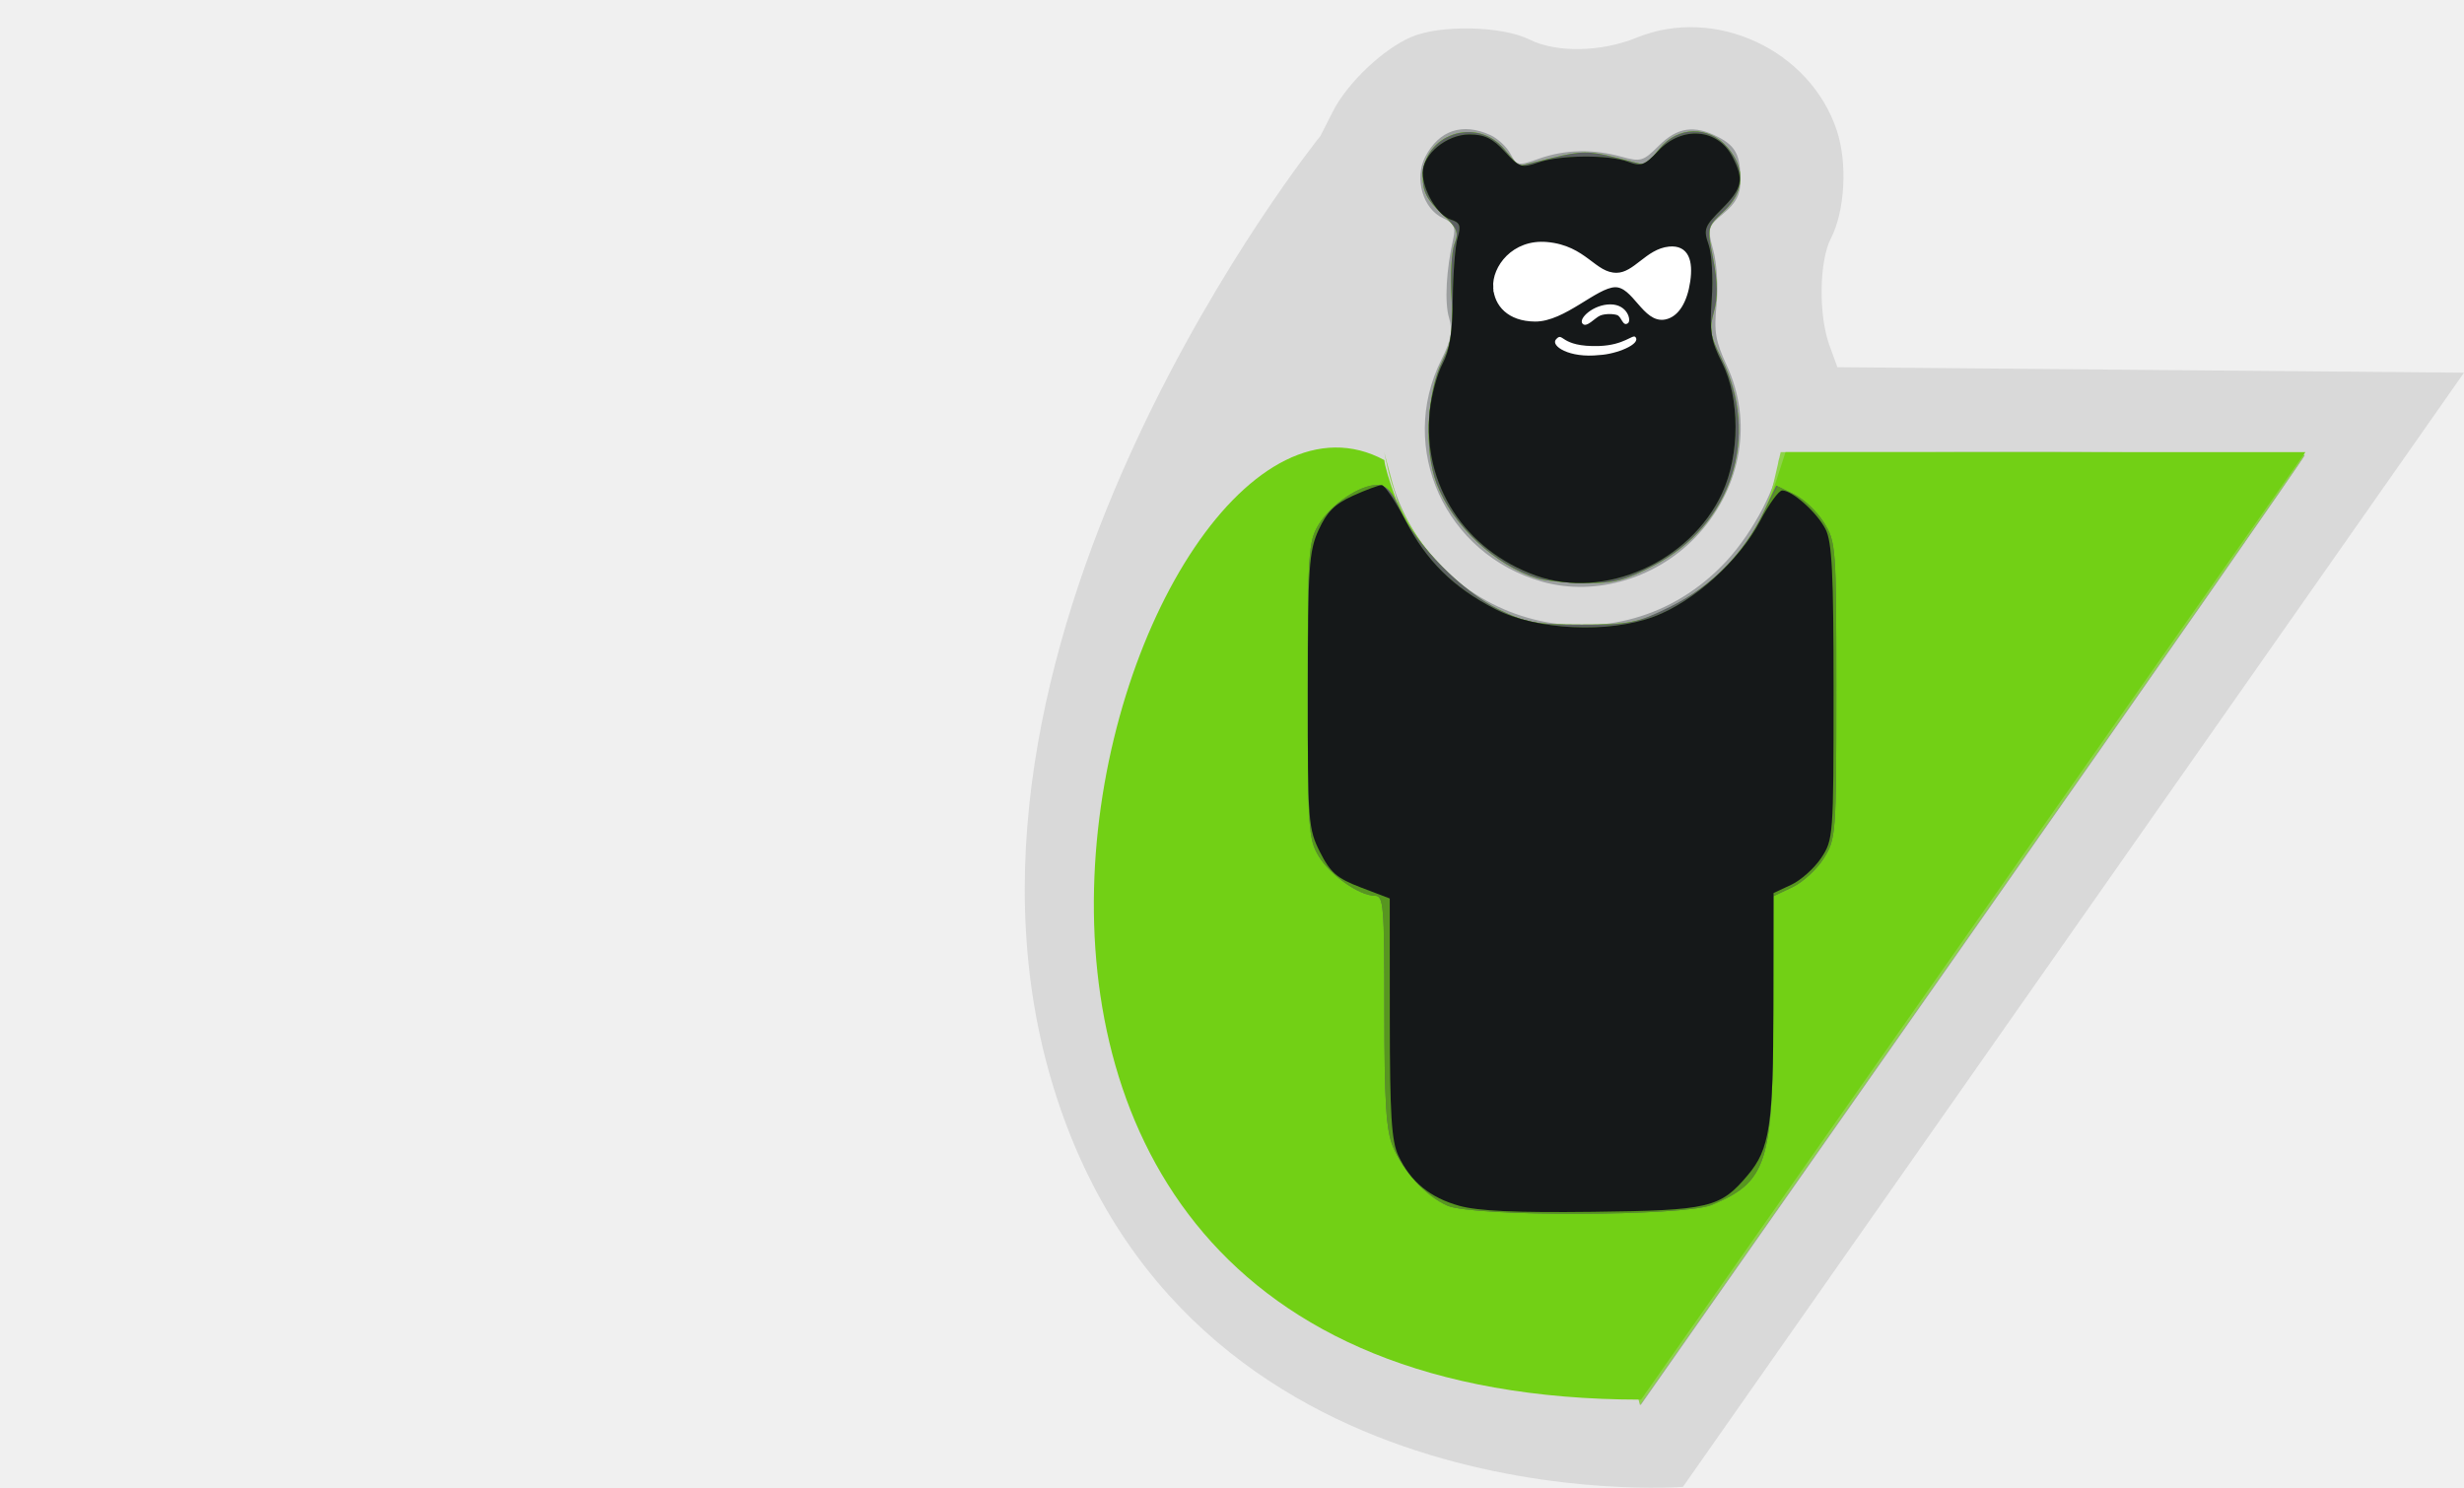
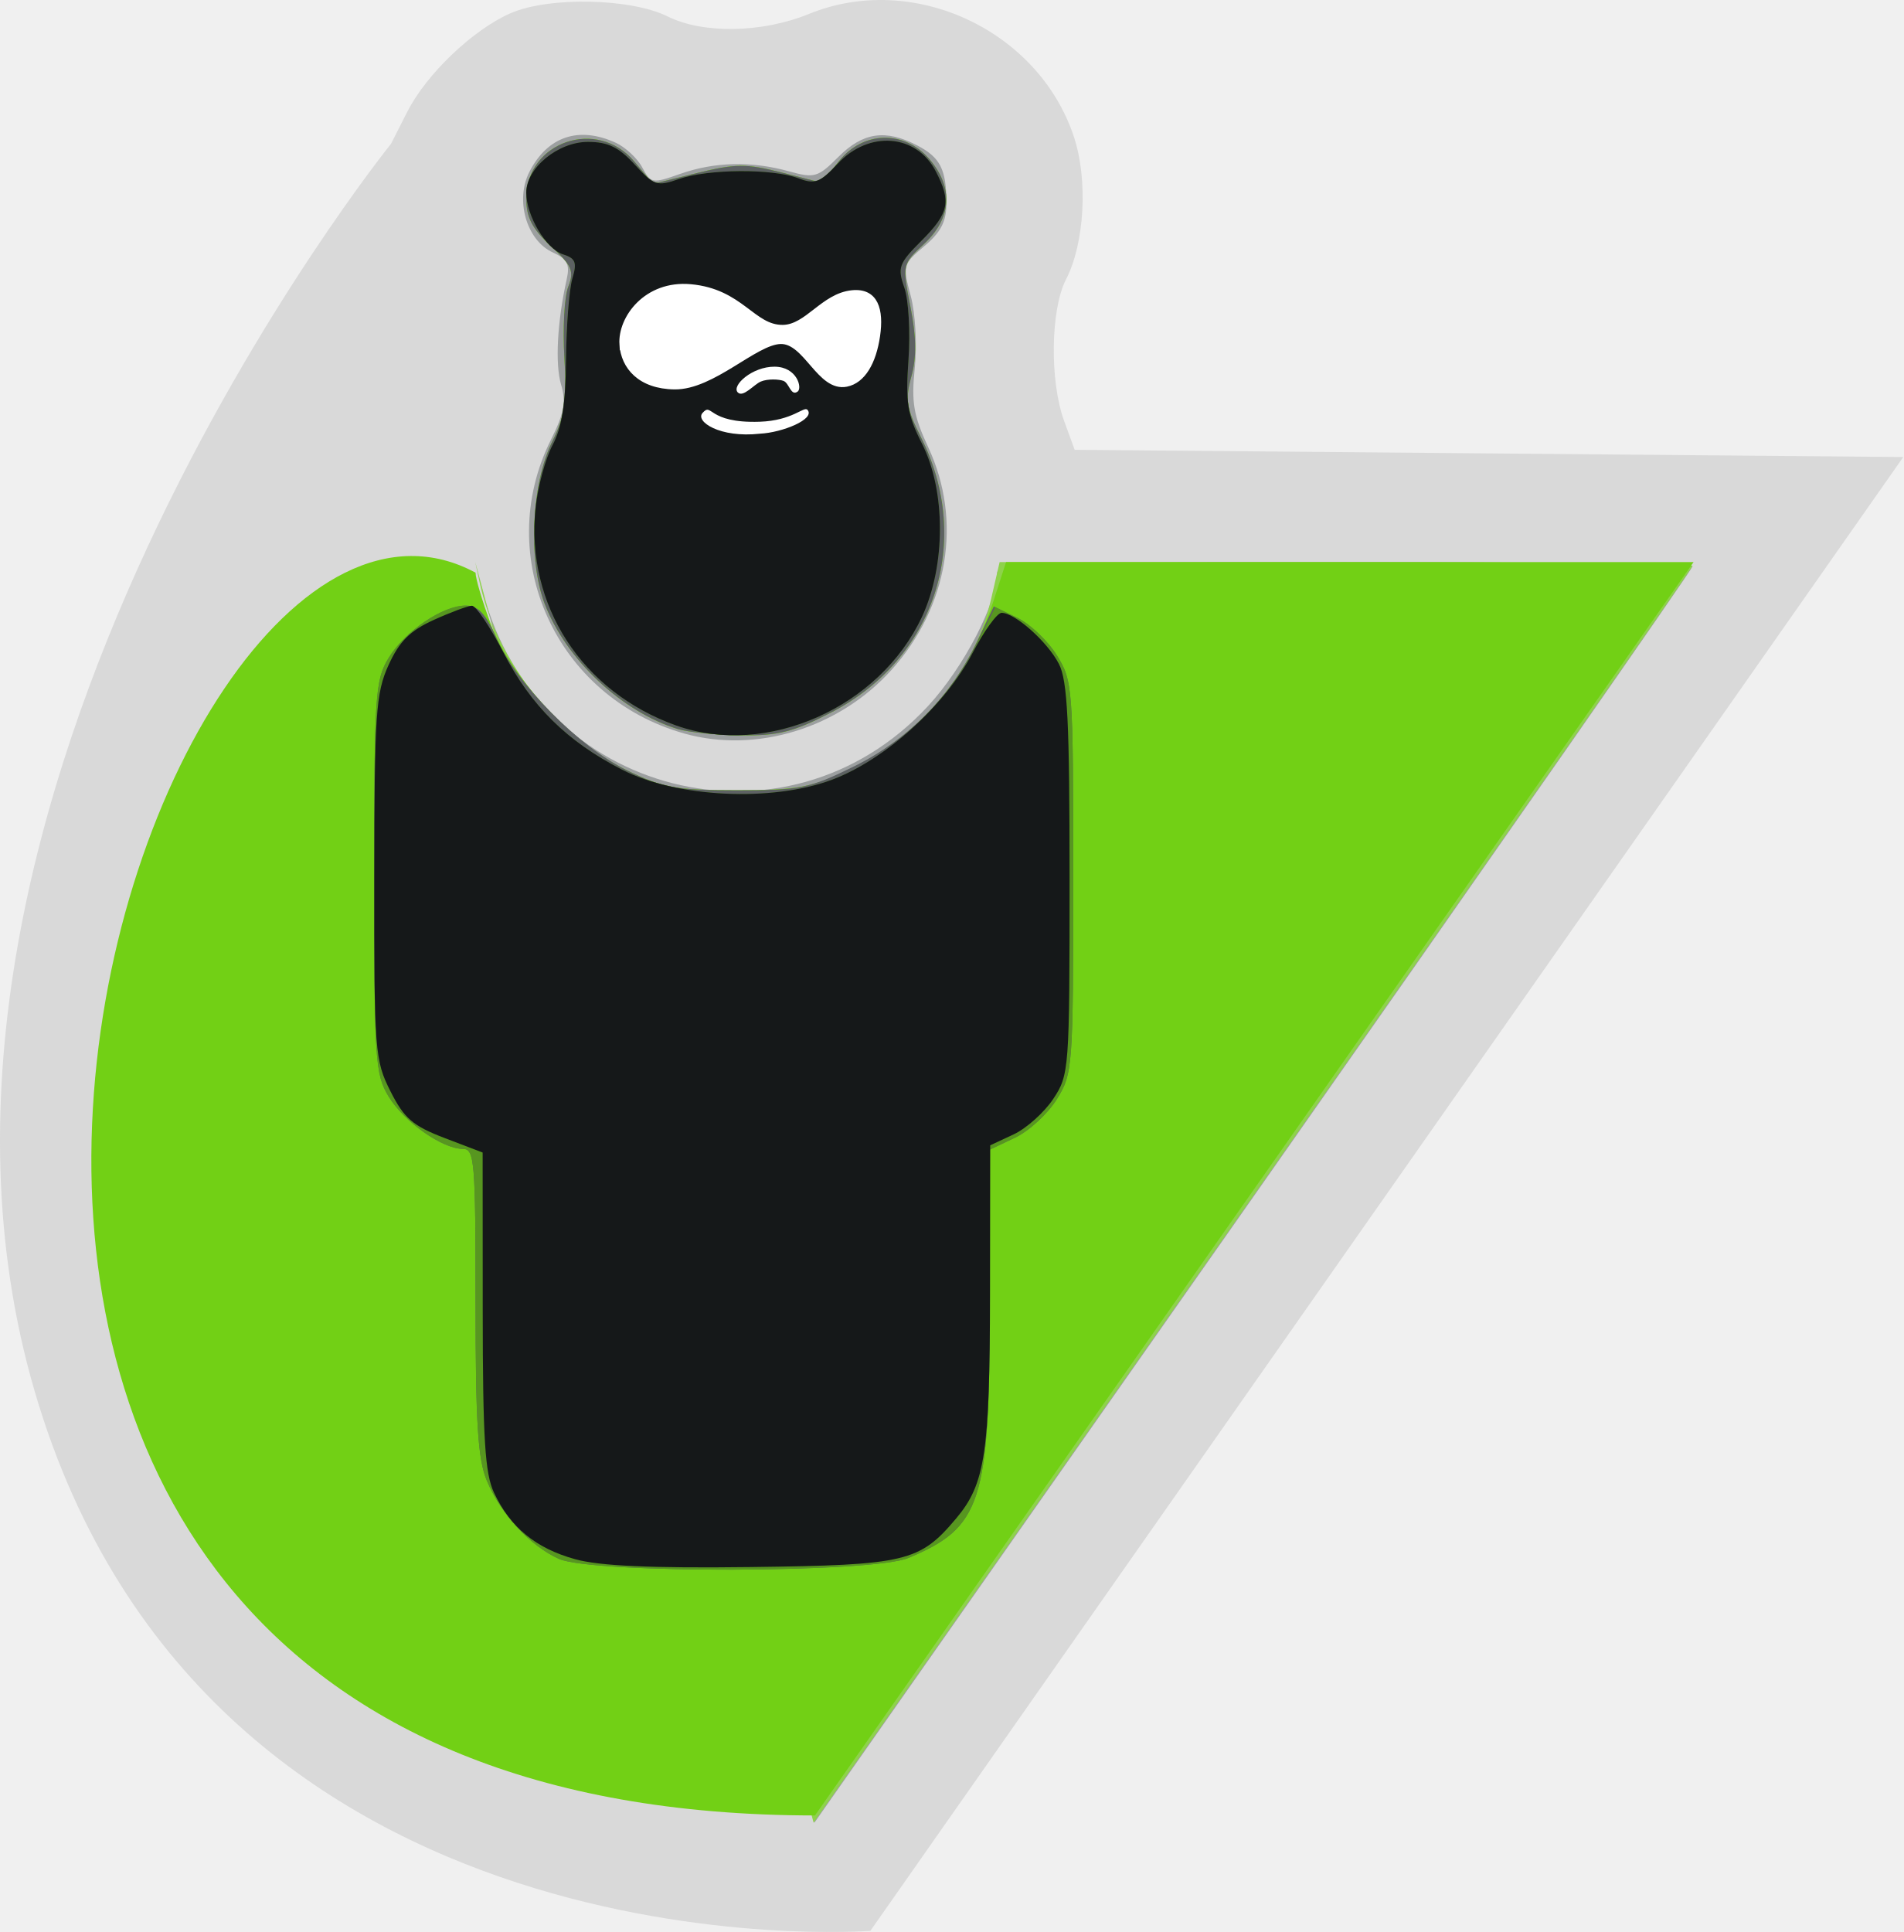
- <svg xmlns="http://www.w3.org/2000/svg" width="449.806" height="271.514" id="svg2" version="1.1">
+ <svg xmlns="http://www.w3.org/2000/svg" width="262.732" height="266.674" id="svg2" version="1.1">
  <defs id="defs4">
    </defs>
-   <g id="layer1" transform="translate(-150.9936,-216.3867)">
+   <g id="layer1" transform="translate(-338.0672,-221.3473)">
    <path id="path2940" d="m 392.043,241.201 2.262,-4.451 c 2.643,-5.2 9.096,-11.345 14.27,-13.59 5.296,-2.297 16.591,-2.062 21.64,0.45 4.91,2.443 13.059,2.299 19.541,-0.345 14.326,-5.843 31.649,2.189 36.551,16.947 1.973,5.939 1.489,14.729 -1.085,19.707 -2.135,4.129 -2.269,14.02 -0.265,19.514 l 1.459,4 57.192,0.5 57.192,0.5 -71.293,101.715 -71.293,101.715 c 0,0 -91.495,7.123 -115.357,-74.465 -23.862,-81.588 49.185,-172.198 49.185,-172.198 z" style="fill:#d9d9d9" />
    <path id="path2938" d="m 403.637,298.934 1.13,4.25 c 7.457,28.052 41.801,36.797 61.395,15.634 4.953,-5.35 9.553,-14.22 9.553,-18.421 0,-1.263 6.547,-1.462 48,-1.462 26.4,0 48,0.265 48,0.589 0,0.324 -27.275,39.474 -60.612,87 l -60.612,86.411 -46.854,-174 z m 28.88,23.656 c -17.698,-4.974 -26.482,-24.333 -18.397,-40.543 1.817,-3.643 2.111,-5.244 1.401,-7.613 -0.845,-2.816 -0.529,-8.725 0.779,-14.553 0.458,-2.041 0.075,-2.78 -1.907,-3.683 -3.647,-1.662 -5.258,-7.242 -3.226,-11.172 2.516,-4.865 6.801,-6.299 11.89,-3.98 1.34,0.611 2.992,2.146 3.669,3.413 1.184,2.211 1.39,2.247 5.236,0.89 4.746,-1.674 9.837,-1.794 15.026,-0.353 3.522,0.978 3.977,0.844 6.827,-2.006 3.382,-3.382 6.483,-3.837 10.828,-1.59 3.234,1.672 4.072,3.324 4.072,8.03 0,2.483 -0.774,3.981 -3.046,5.892 -2.952,2.484 -3.01,2.693 -1.889,6.839 0.651,2.405 0.899,6.769 0.567,9.972 -0.492,4.751 -0.18,6.576 1.879,11 4.711,10.119 2.752,21.958 -5.074,30.662 -7.268,8.084 -18.689,11.593 -28.634,8.798 z" style="fill:#9c9fa0" />
    <path id="path2936" d="m 403.676,298.934 0.588,2.75 c 2.302,10.759 10.385,21.109 20.272,25.957 4.997,2.451 6.817,2.785 15.178,2.789 8.149,0.004 10.289,-0.366 15.046,-2.597 10.287,-4.825 17.78,-13.657 20.095,-23.688 l 1.203,-5.211 47.828,0 c 26.306,0 47.828,0.234 47.828,0.52 0,0.286 -27.3,39.436 -60.667,87 l -60.667,86.48 -46.704,-174 z m 28.032,23.066 c -7.787,-2.369 -15.512,-9.621 -18.454,-17.322 -2.323,-6.082 -1.816,-16.596 1.083,-22.45 1.707,-3.447 2.003,-5.522 1.64,-11.5 -0.243,-4.012 -0.004,-8.419 0.532,-9.794 0.845,-2.169 0.525,-2.915 -2.41,-5.635 -2.583,-2.392 -3.384,-3.95 -3.384,-6.576 0,-7.816 9.803,-11.167 14.901,-5.094 l 2.599,3.096 6.083,-1.493 c 5.299,-1.301 6.798,-1.311 11.638,-0.078 l 5.556,1.415 2.429,-3.017 c 3.338,-4.146 8.98,-4.265 12.423,-0.262 3.363,3.909 3.113,8.148 -0.689,11.699 -3.058,2.857 -3.059,2.858 -1.904,8.725 0.816,4.146 0.853,6.961 0.126,9.594 -0.881,3.192 -0.689,4.403 1.339,8.44 7.193,14.32 1.899,30.534 -12.384,37.928 -5.21,2.697 -7.352,3.242 -12.455,3.171 -3.389,-0.047 -7.291,-0.429 -8.669,-0.848 l 0,2e-5 z" style="fill:#8ed24b" />
    <path id="path2934" d="m 403.714,300.396 c 0,0.804 0.938,3.97 2.085,7.035 2.765,7.39 11.244,16.536 18.737,20.21 4.997,2.451 6.817,2.785 15.178,2.789 8.149,0.004 10.289,-0.366 15.046,-2.597 9.997,-4.689 16.955,-12.72 20.488,-23.649 l 1.697,-5.25 47.453,0 47.453,0 -1.917,2.75 c -1.054,1.512 -28.343,40.438 -60.641,86.5 l -58.724,83.75 C 294.397,471.886 356.253,274.75 403.714,300.396 z m 27.994,21.603 c -7.787,-2.369 -15.512,-9.621 -18.454,-17.322 -2.323,-6.082 -1.816,-16.596 1.083,-22.45 1.707,-3.447 2.003,-5.522 1.64,-11.5 -0.243,-4.012 -0.004,-8.419 0.532,-9.794 0.845,-2.169 0.525,-2.915 -2.41,-5.635 -2.583,-2.392 -3.384,-3.95 -3.384,-6.576 0,-7.816 9.803,-11.167 14.901,-5.094 l 2.599,3.096 6.083,-1.493 c 5.299,-1.301 6.798,-1.311 11.638,-0.078 l 5.556,1.415 2.429,-3.017 c 3.338,-4.146 8.98,-4.265 12.423,-0.262 3.363,3.909 3.113,8.148 -0.689,11.699 -3.058,2.857 -3.059,2.858 -1.904,8.725 0.816,4.146 0.853,6.961 0.126,9.594 -0.881,3.192 -0.689,4.403 1.339,8.44 7.193,14.32 1.899,30.534 -12.384,37.928 -5.21,2.697 -7.352,3.242 -12.455,3.171 -3.389,-0.047 -7.291,-0.429 -8.669,-0.848 l 0,2e-5 z" style="fill:#72d015" />
    <path id="path2932" d="m 415.214,436.516 c -3.944,-1.761 -8.019,-6.185 -9.947,-10.801 -1.237,-2.961 -1.553,-7.998 -1.553,-24.75 0,-19.363 -0.139,-21.032 -1.75,-21.036 -2.84,-0.006 -8.117,-3.73 -10.255,-7.237 -1.853,-3.04 -1.987,-5.078 -1.987,-30.259 0,-25.182 0.134,-27.22 1.987,-30.259 2.269,-3.721 7.463,-7.232 10.709,-7.237 1.651,-0.003 2.702,1.124 4.194,4.497 2.799,6.328 11.319,14.965 17.991,18.238 4.927,2.417 6.774,2.754 15.133,2.757 8.747,0.004 10.064,-0.263 16.197,-3.283 7.493,-3.689 13.446,-9.724 17.032,-17.269 l 2.292,-4.822 3.223,1.561 c 1.773,0.858 4.238,3.194 5.479,5.189 2.196,3.532 2.256,4.345 2.256,30.628 0,26.317 -0.057,27.092 -2.266,30.644 -1.246,2.004 -3.834,4.388 -5.75,5.297 l -3.484,1.653 -0.022,21.703 c -0.027,26.998 -1.146,30.451 -11.233,34.665 -4.975,2.079 -43.642,2.176 -48.246,0.121 l 4e-5,0 z m 16.494,-114.517 c -7.787,-2.369 -15.512,-9.621 -18.454,-17.322 -2.323,-6.082 -1.816,-16.596 1.083,-22.45 1.707,-3.447 2.003,-5.522 1.64,-11.5 -0.243,-4.012 -0.004,-8.419 0.532,-9.794 0.845,-2.169 0.525,-2.915 -2.41,-5.635 -2.583,-2.392 -3.384,-3.95 -3.384,-6.576 0,-7.816 9.803,-11.167 14.901,-5.094 l 2.599,3.096 6.083,-1.493 c 5.299,-1.301 6.798,-1.311 11.638,-0.078 l 5.556,1.415 2.429,-3.017 c 3.338,-4.146 8.98,-4.265 12.423,-0.262 3.363,3.909 3.113,8.148 -0.689,11.699 -3.058,2.857 -3.059,2.858 -1.904,8.725 0.816,4.146 0.853,6.961 0.126,9.594 -0.881,3.192 -0.689,4.403 1.339,8.44 7.193,14.32 1.899,30.534 -12.384,37.928 -5.21,2.697 -7.352,3.242 -12.455,3.171 -3.389,-0.047 -7.291,-0.429 -8.669,-0.848 l 0,2e-5 z" style="fill:#5d6163" />
    <path id="path2930" d="m 415.214,436.516 c -3.944,-1.761 -8.019,-6.185 -9.947,-10.801 -1.237,-2.961 -1.553,-7.998 -1.553,-24.75 0,-19.363 -0.139,-21.032 -1.75,-21.036 -2.84,-0.006 -8.117,-3.73 -10.255,-7.237 -1.853,-3.04 -1.987,-5.078 -1.987,-30.259 0,-25.182 0.134,-27.22 1.987,-30.259 2.214,-3.631 7.445,-7.233 10.505,-7.233 1.449,-3e-5 2.921,1.78 5.342,6.463 3.814,7.376 8.76,12.263 16.372,16.178 7.529,3.872 20.747,4.498 29.033,1.376 7.565,-2.85 15.786,-10.4 19.569,-17.97 l 2.918,-5.839 3.127,1.515 c 1.72,0.833 4.143,3.147 5.383,5.143 2.196,3.532 2.256,4.345 2.256,30.628 0,26.317 -0.057,27.092 -2.266,30.644 -1.246,2.004 -3.834,4.388 -5.75,5.297 l -3.484,1.653 -0.022,21.703 c -0.027,26.998 -1.146,30.451 -11.233,34.665 -4.975,2.079 -43.642,2.176 -48.246,0.121 l 4e-5,0 z m 16.203,-115.025 c -13.044,-4.653 -20.8,-16.636 -19.42,-30.005 0.302,-2.93 1.356,-6.841 2.341,-8.69 1.293,-2.427 1.813,-5.726 1.868,-11.863 0.042,-4.675 0.437,-9.695 0.877,-11.156 0.663,-2.201 0.442,-2.77 -1.295,-3.321 -2.346,-0.745 -5.074,-5.325 -5.074,-8.519 0,-3.402 4.377,-7.004 8.511,-7.004 2.759,0 4.27,0.732 6.459,3.128 2.654,2.906 3.087,3.048 6.093,2 4.019,-1.401 12.921,-1.465 16.462,-0.119 2.32,0.882 3.01,0.629 5.466,-2 4.328,-4.633 10.866,-4.121 13.546,1.062 2.159,4.174 1.832,5.76 -1.973,9.564 -3.146,3.146 -3.346,3.693 -2.372,6.487 0.585,1.678 0.841,6.16 0.569,9.96 -0.421,5.89 -0.146,7.598 1.872,11.582 3.294,6.507 3.294,16.8 5.8e-4,23.873 -5.843,12.548 -21.47,19.465 -33.932,15.02 z" style="fill:#579620" />
    <path id="path2928" d="m 417.436,436.558 c -5.41,-1.506 -8.893,-4.359 -11.165,-9.147 -1.26,-2.655 -1.558,-7.444 -1.567,-25.129 l -0.011,-21.849 -5.239,-2 c -4.404,-1.681 -5.598,-2.711 -7.489,-6.462 -2.157,-4.277 -2.249,-5.5 -2.228,-29.5 0.02,-22.635 0.209,-25.449 1.966,-29.322 1.484,-3.27 2.958,-4.744 6.228,-6.228 2.356,-1.069 4.734,-1.952 5.284,-1.963 0.55,-0.01 2.504,2.89 4.342,6.445 3.814,7.376 8.76,12.263 16.372,16.178 7.529,3.872 20.747,4.498 29.033,1.376 7.296,-2.749 15.566,-10.221 19.369,-17.499 1.586,-3.036 3.386,-5.521 3.999,-5.522 1.846,-0.004 6.327,3.984 7.905,7.036 1.199,2.319 1.48,7.968 1.48,29.764 0,26.262 -0.054,26.983 -2.259,30.3 -1.243,1.869 -3.708,4.073 -5.478,4.898 l -3.219,1.5 -0.027,20.5 c -0.029,22.022 -0.665,26.241 -4.674,31.005 -5.049,6.001 -6.919,6.443 -28.342,6.708 -13.825,0.171 -20.891,-0.146 -24.279,-1.089 l -3e-5,0 z m 13.981,-115.067 c -13.044,-4.653 -20.8,-16.636 -19.42,-30.005 0.302,-2.93 1.356,-6.841 2.341,-8.69 1.293,-2.427 1.813,-5.726 1.868,-11.863 0.042,-4.675 0.437,-9.695 0.877,-11.156 0.663,-2.201 0.442,-2.77 -1.295,-3.321 -2.346,-0.745 -5.074,-5.325 -5.074,-8.519 0,-3.402 4.377,-7.004 8.511,-7.004 2.759,0 4.27,0.732 6.459,3.128 2.654,2.906 3.087,3.048 6.093,2 4.019,-1.401 12.921,-1.465 16.462,-0.119 2.32,0.882 3.01,0.629 5.466,-2 4.328,-4.633 10.866,-4.121 13.546,1.062 2.159,4.174 1.832,5.76 -1.973,9.564 -3.146,3.146 -3.346,3.693 -2.372,6.487 0.585,1.678 0.841,6.16 0.569,9.96 -0.421,5.89 -0.146,7.598 1.872,11.582 3.294,6.507 3.294,16.8 5.8e-4,23.873 -5.843,12.548 -21.47,19.465 -33.932,15.02 z" style="fill:#151819;fill-opacity:1" />
    <g id="g3952" transform="matrix(0.7354619,0,0,0.7354619,-59.31352,92.43678)">
      <path transform="translate(150.9936,216.3867)" id="path3946" d="m 506.086,23.522 c -0.321,-4.931 4.571,-11.528 12.816,-10.796 9.564,0.849 11.68,7.709 17.362,7.639 4.577,-0.056 7.573,-5.964 13.006,-6.503 4.414,-0.438 5.454,3.166 4.735,8.081 -0.719,4.915 -2.717,8.411 -5.808,9.028 -5.037,1.006 -7.554,-8.149 -12.374,-8.018 -4.789,0.128 -12.75,8.61 -19.887,8.523 -6.461,-0.079 -9.575,-3.744 -9.849,-7.955 z" style="fill:#ffffff;fill-opacity:1;stroke:#ffffff;stroke-width:1px;stroke-linecap:butt;stroke-linejoin:miter;stroke-opacity:1" />
      <path transform="translate(150.9936,216.3867)" id="path3948" d="m 527.787,32.527 c -1.192,-1.268 2.726,-4.855 6.937,-4.817 4.211,0.038 5.208,4.004 4.318,4.665 -1.29,0.958 -1.576,-1.599 -2.67,-2.002 -0.862,-0.318 -2.951,-0.417 -4.242,0.124 -1.306,0.548 -3.344,3.09 -4.342,2.029 z" style="fill:#ffffff;fill-opacity:1;stroke:none" />
      <path transform="translate(150.9936,216.3867)" id="path3950" d="m 521.176,36.401 c 1.879,-2.111 0.82,1.973 10.733,1.641 6.225,-0.208 8.316,-2.989 8.977,-2.228 1.502,1.731 -4.7,4.266 -8.932,4.472 -7.567,0.841 -12.171,-2.319 -10.778,-3.885 z" style="fill:#ffffff;fill-opacity:1;stroke:none" />
    </g>
  </g>
</svg>
